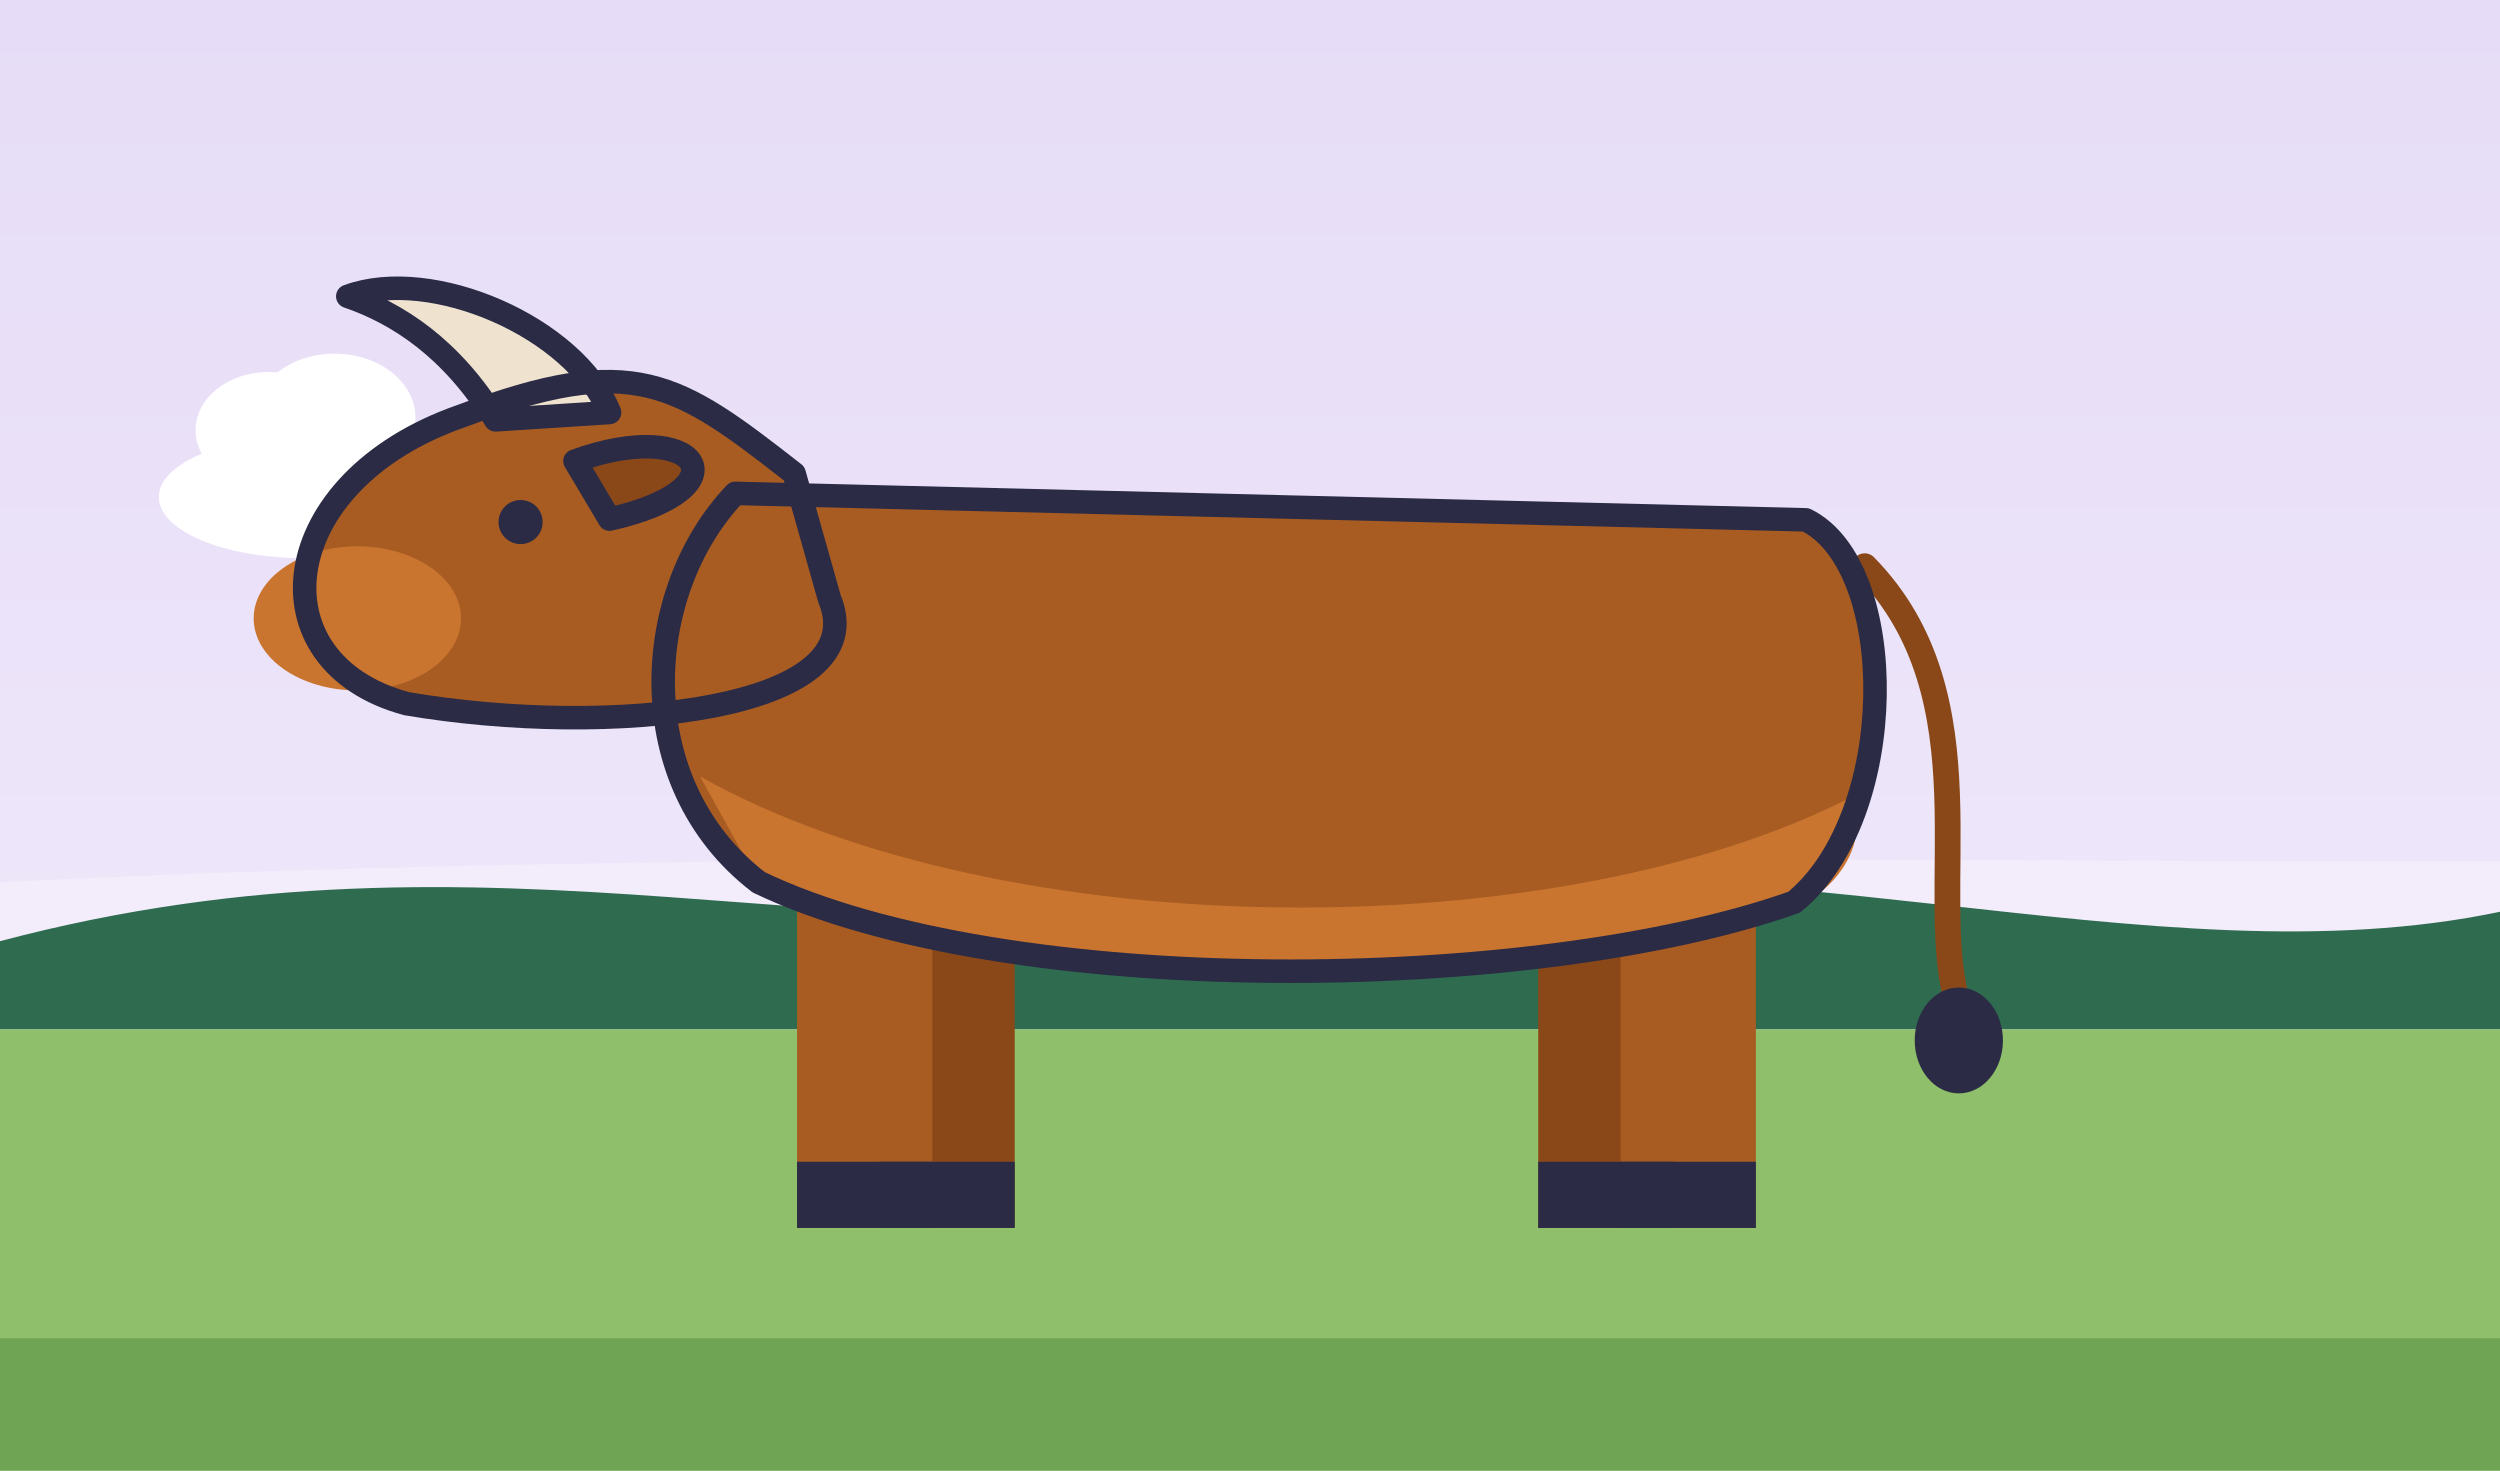
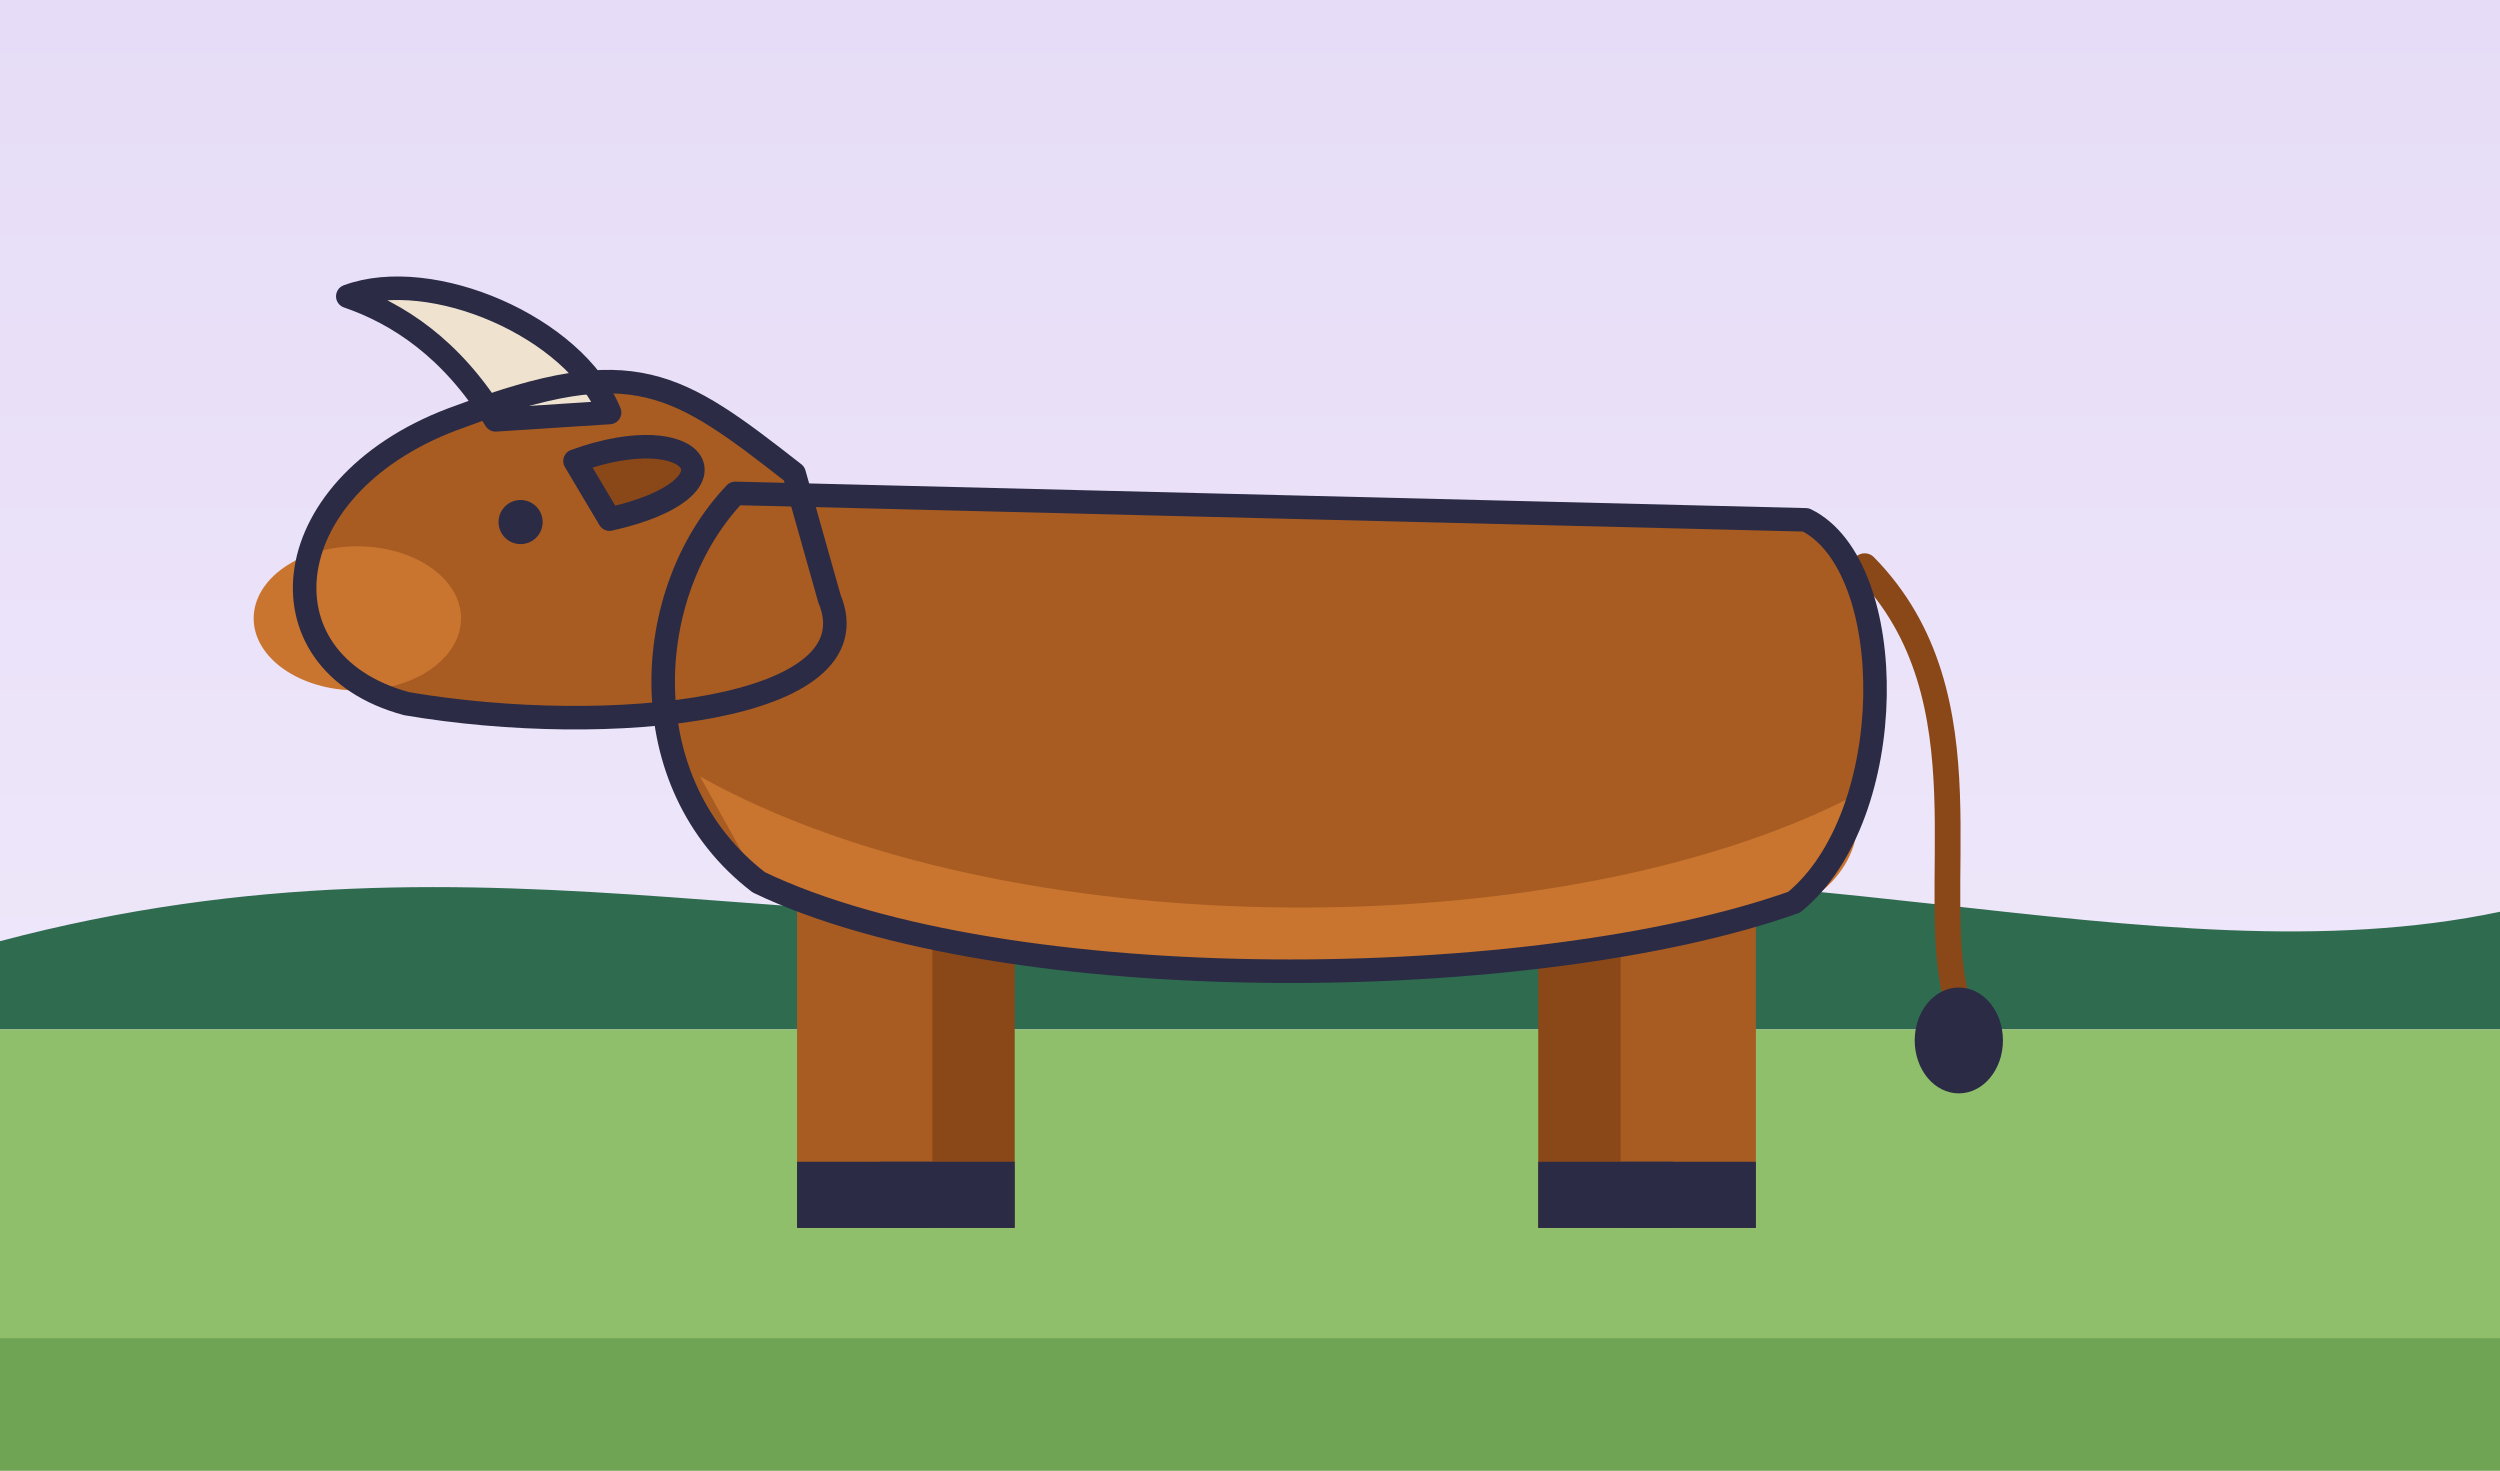
<svg xmlns="http://www.w3.org/2000/svg" viewBox="0 0 340 200" width="340" height="200" role="img" aria-label="홍성 한우" data-landmark="hongjueupseong-walled-town">
  <defs>
    <linearGradient id="sky" x1="0" y1="0" x2="0" y2="1">
      <stop offset="0" stop-color="#E6DCF7" />
      <stop offset="1" stop-color="#F2ECFB" />
    </linearGradient>
  </defs>
  <rect width="340" height="200" fill="url(#sky)" />
-   <path d="M0,120.0 C95.2,115.0 231.2,117.3 340.0,117.1 L340.0,140.0 L0,140.0 Z" fill="#F2ECFB" opacity="1" />
+   <path d="M0,184.8 C95.2,183.0 231.2,183.8 340.0,184.4 L340.0,140.0 L0,140.0 Z" fill="#F2ECFB" opacity="1" />
  <g fill="#FFFFFF">
-     <ellipse cx="41.3" cy="67.6" rx="19.7" ry="8.3" />
-     <ellipse cx="36.5" cy="58.5" rx="9.9" ry="7.9" />
-     <ellipse cx="45.5" cy="56.8" rx="11.0" ry="8.7" />
+     <ellipse cx="26.4" cy="183.2" rx="19.7" ry="8.3" />
+     <ellipse cx="23.2" cy="158.7" rx="9.9" ry="7.9" />
+     <ellipse cx="29.0" cy="154.0" rx="11.0" ry="8.7" />
  </g>
  <g fill="#FFFFFF">
-     <ellipse cx="194.2" cy="105.7" rx="13.8" ry="5.8" />
-     <ellipse cx="190.8" cy="99.3" rx="6.9" ry="5.5" />
-     <ellipse cx="197.2" cy="98.0" rx="7.7" ry="6.1" />
+     <ellipse cx="124.0" cy="286.5" rx="13.8" ry="5.8" />
+     <ellipse cx="121.7" cy="269.2" rx="6.9" ry="5.5" />
+     <ellipse cx="125.9" cy="265.8" rx="7.7" ry="6.1" />
  </g>
  <path d="M0,128.0 C68.0,110.0 115.6,132.0 176.8,122.0 C238.0,112.0 292.4,134.0 340,124.0 L340,140.0 L0,140.0 Z" fill="#2E6B4F" />
  <rect y="140.0" width="340" height="60.0" fill="#8FBF6A" />
  <rect y="182.0" width="340" height="18.0" fill="#6FA455" />
  <rect x="119.6" y="120.0" width="18.4" height="47.0" fill="#8A4818" />
  <rect x="209.2" y="120.0" width="18.4" height="47.0" fill="#8A4818" />
  <rect x="108.4" y="120.0" width="18.4" height="47.0" fill="#A85C22" />
  <rect x="220.4" y="120.0" width="18.4" height="47.0" fill="#A85C22" />
  <rect x="108.4" y="158.0" width="18.4" height="9.0" fill="#2B2B45" />
  <rect x="119.6" y="158.0" width="18.4" height="9.0" fill="#2B2B45" />
  <rect x="209.2" y="158.0" width="18.4" height="9.0" fill="#2B2B45" />
  <rect x="220.4" y="158.0" width="18.4" height="9.0" fill="#2B2B45" />
  <path d="M100.0,67.1 L245.6,70.7 C258.4,77.0 258.4,111.0 244.0,122.7 C208.8,135.2 136.8,136.1 103.2,120.0 C85.6,106.5 87.2,80.5 100.0,67.1 Z" fill="#A85C22" />
  <path d="M95.2,105.6 C136.8,128.9 212.0,128.9 252.0,108.3 C255.2,118.2 244.0,124.4 244.0,122.7 C208.8,135.2 136.8,136.1 103.2,120.0 Z" fill="#C9752F" />
  <path d="M108.0,64.4 C92.0,51.9 86.2,47.8 62.7,56.6 C37.2,65.5 34.5,90.1 55.3,95.7 C82.9,100.4 119.2,96.7 112.8,81.4 Z" fill="#A85C22" />
  <ellipse cx="48.6" cy="84.1" rx="14.1" ry="9.8" fill="#C9752F" />
  <circle cx="70.8" cy="71.0" r="3.0" fill="#2B2B45" />
  <path d="M78.2,62.7 C95.0,56.6 101.7,66.4 82.9,70.6 Z" fill="#8A4818" />
  <path d="M67.4,57.1 C61.4,47.3 54.0,42.6 47.3,40.3 C58.7,36.1 78.2,44.5 82.9,56.1 Z" fill="#EFE3D0" />
  <path d="M253.6,77.0 C271.2,94.9 261.6,121.8 266.4,137.0" fill="none" stroke="#8A4818" stroke-width="3.5" stroke-linecap="round" />
  <ellipse cx="266.4" cy="141.5" rx="6.0" ry="7.2" fill="#2B2B45" />
  <g fill="none" stroke="#2B2B45" stroke-width="3.2" stroke-linejoin="round" stroke-linecap="round">
    <path d="M108.0,64.4 C92.0,51.9 86.2,47.8 62.7,56.6 C37.2,65.5 34.5,90.1 55.3,95.7 C82.9,100.4 119.2,96.7 112.8,81.4 Z" />
    <path d="M100.0,67.1 L245.6,70.7 C258.4,77.0 258.4,111.0 244.0,122.7 C208.8,135.2 136.8,136.1 103.2,120.0 C85.6,106.5 87.2,80.5 100.0,67.1 Z" />
    <path d="M78.2,62.7 C95.0,56.6 101.7,66.4 82.9,70.6 Z" />
    <path d="M67.4,57.1 C61.4,47.3 54.0,42.6 47.3,40.3 C58.7,36.1 78.2,44.5 82.9,56.1 Z" />
  </g>
</svg>
